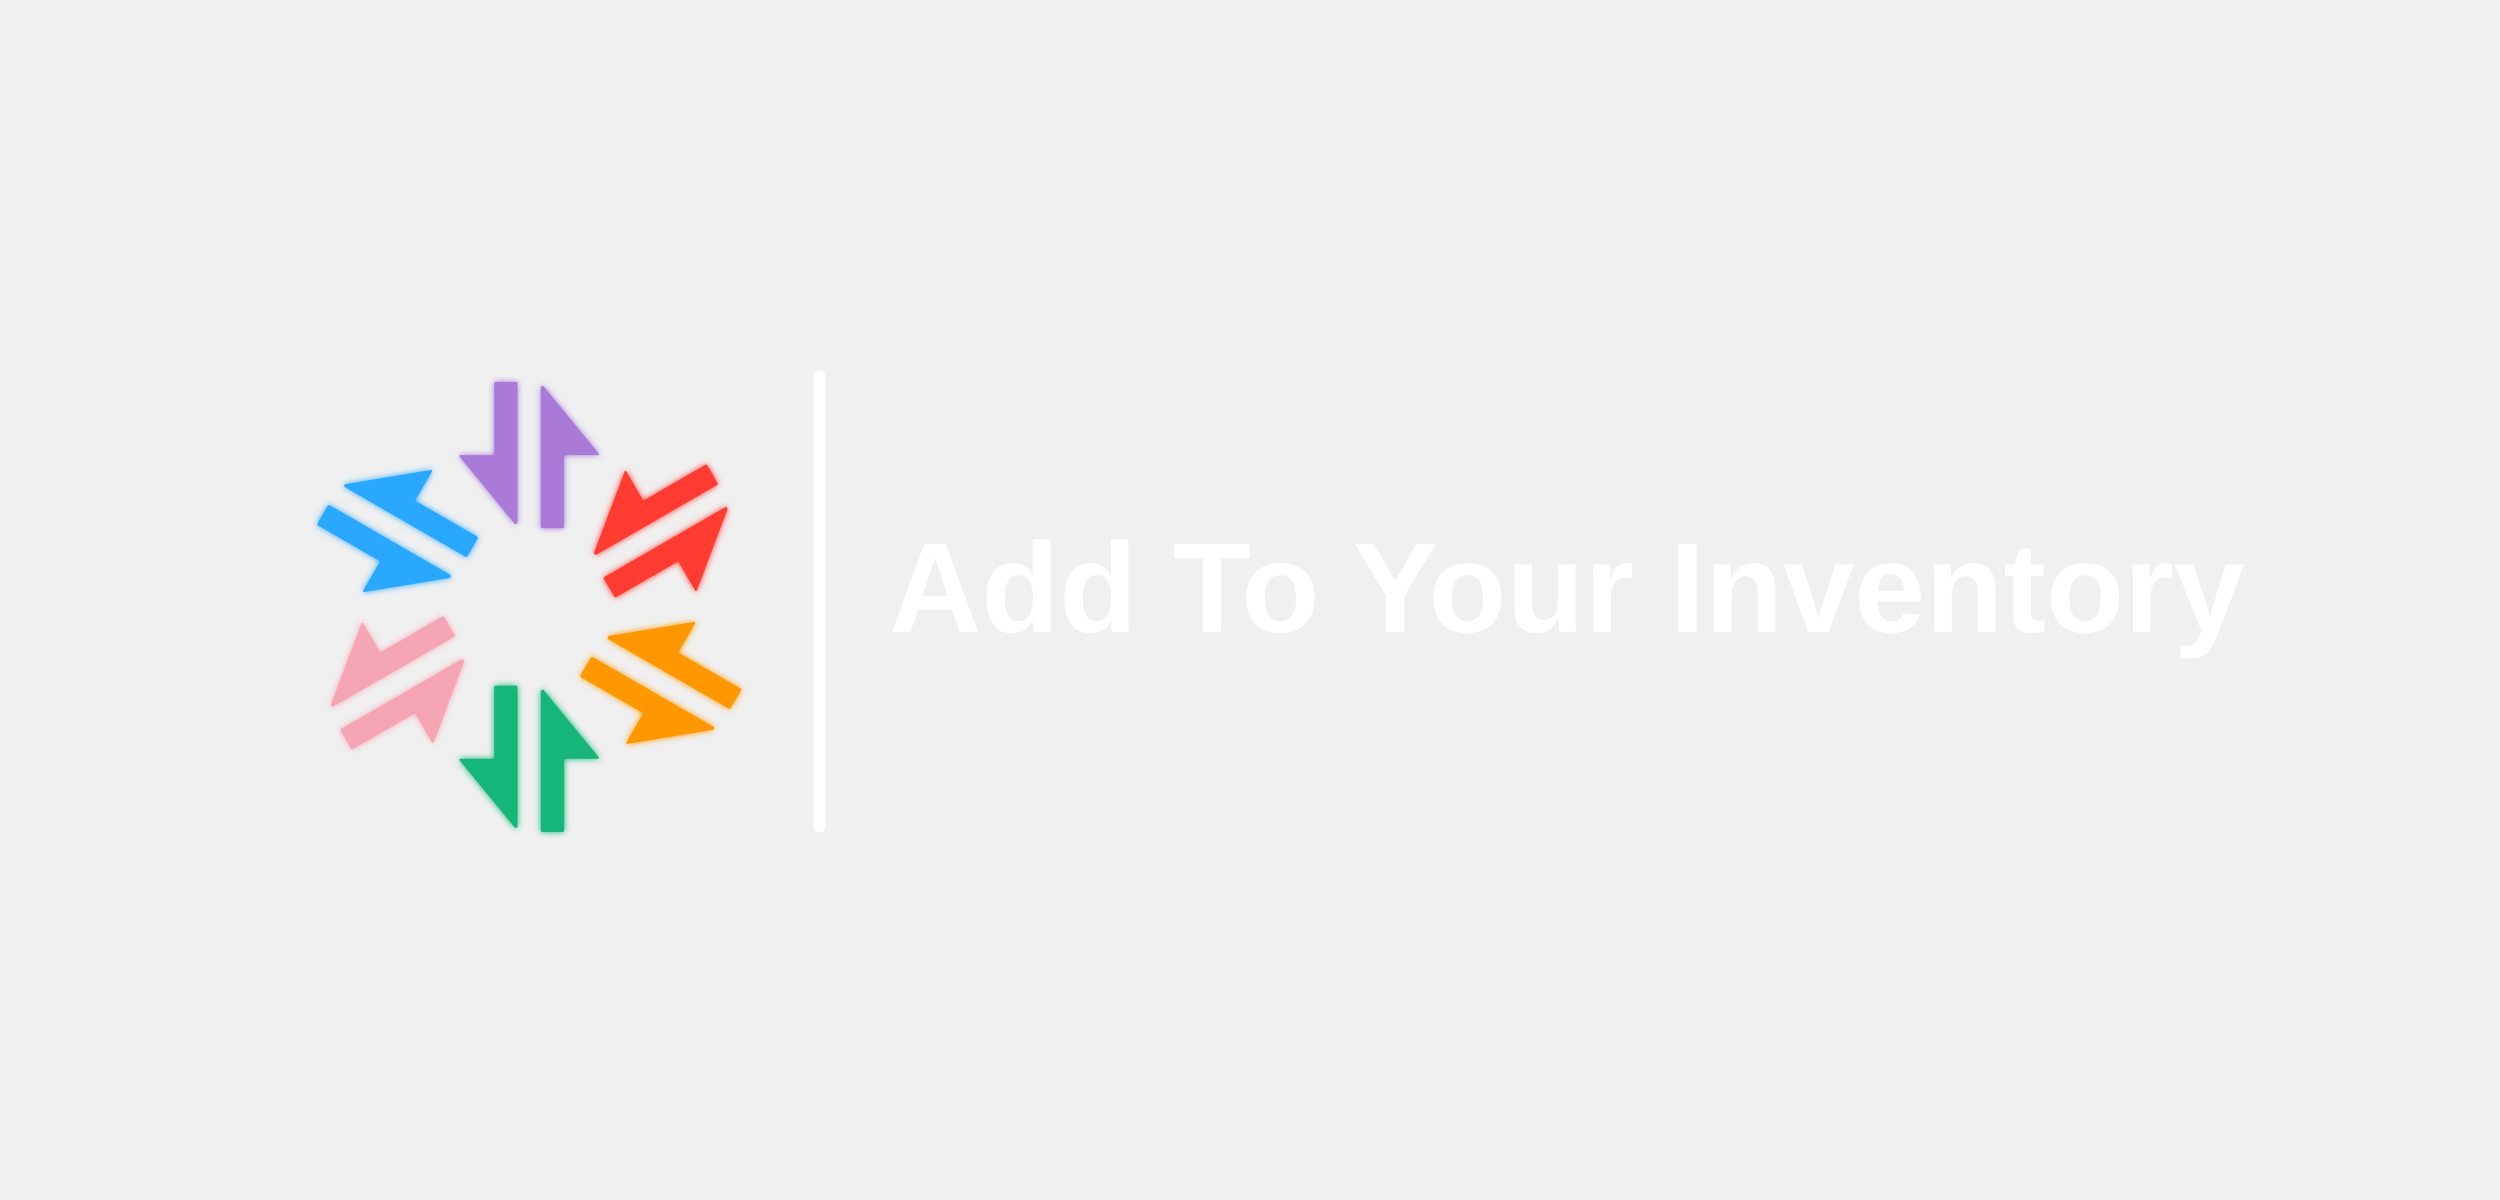
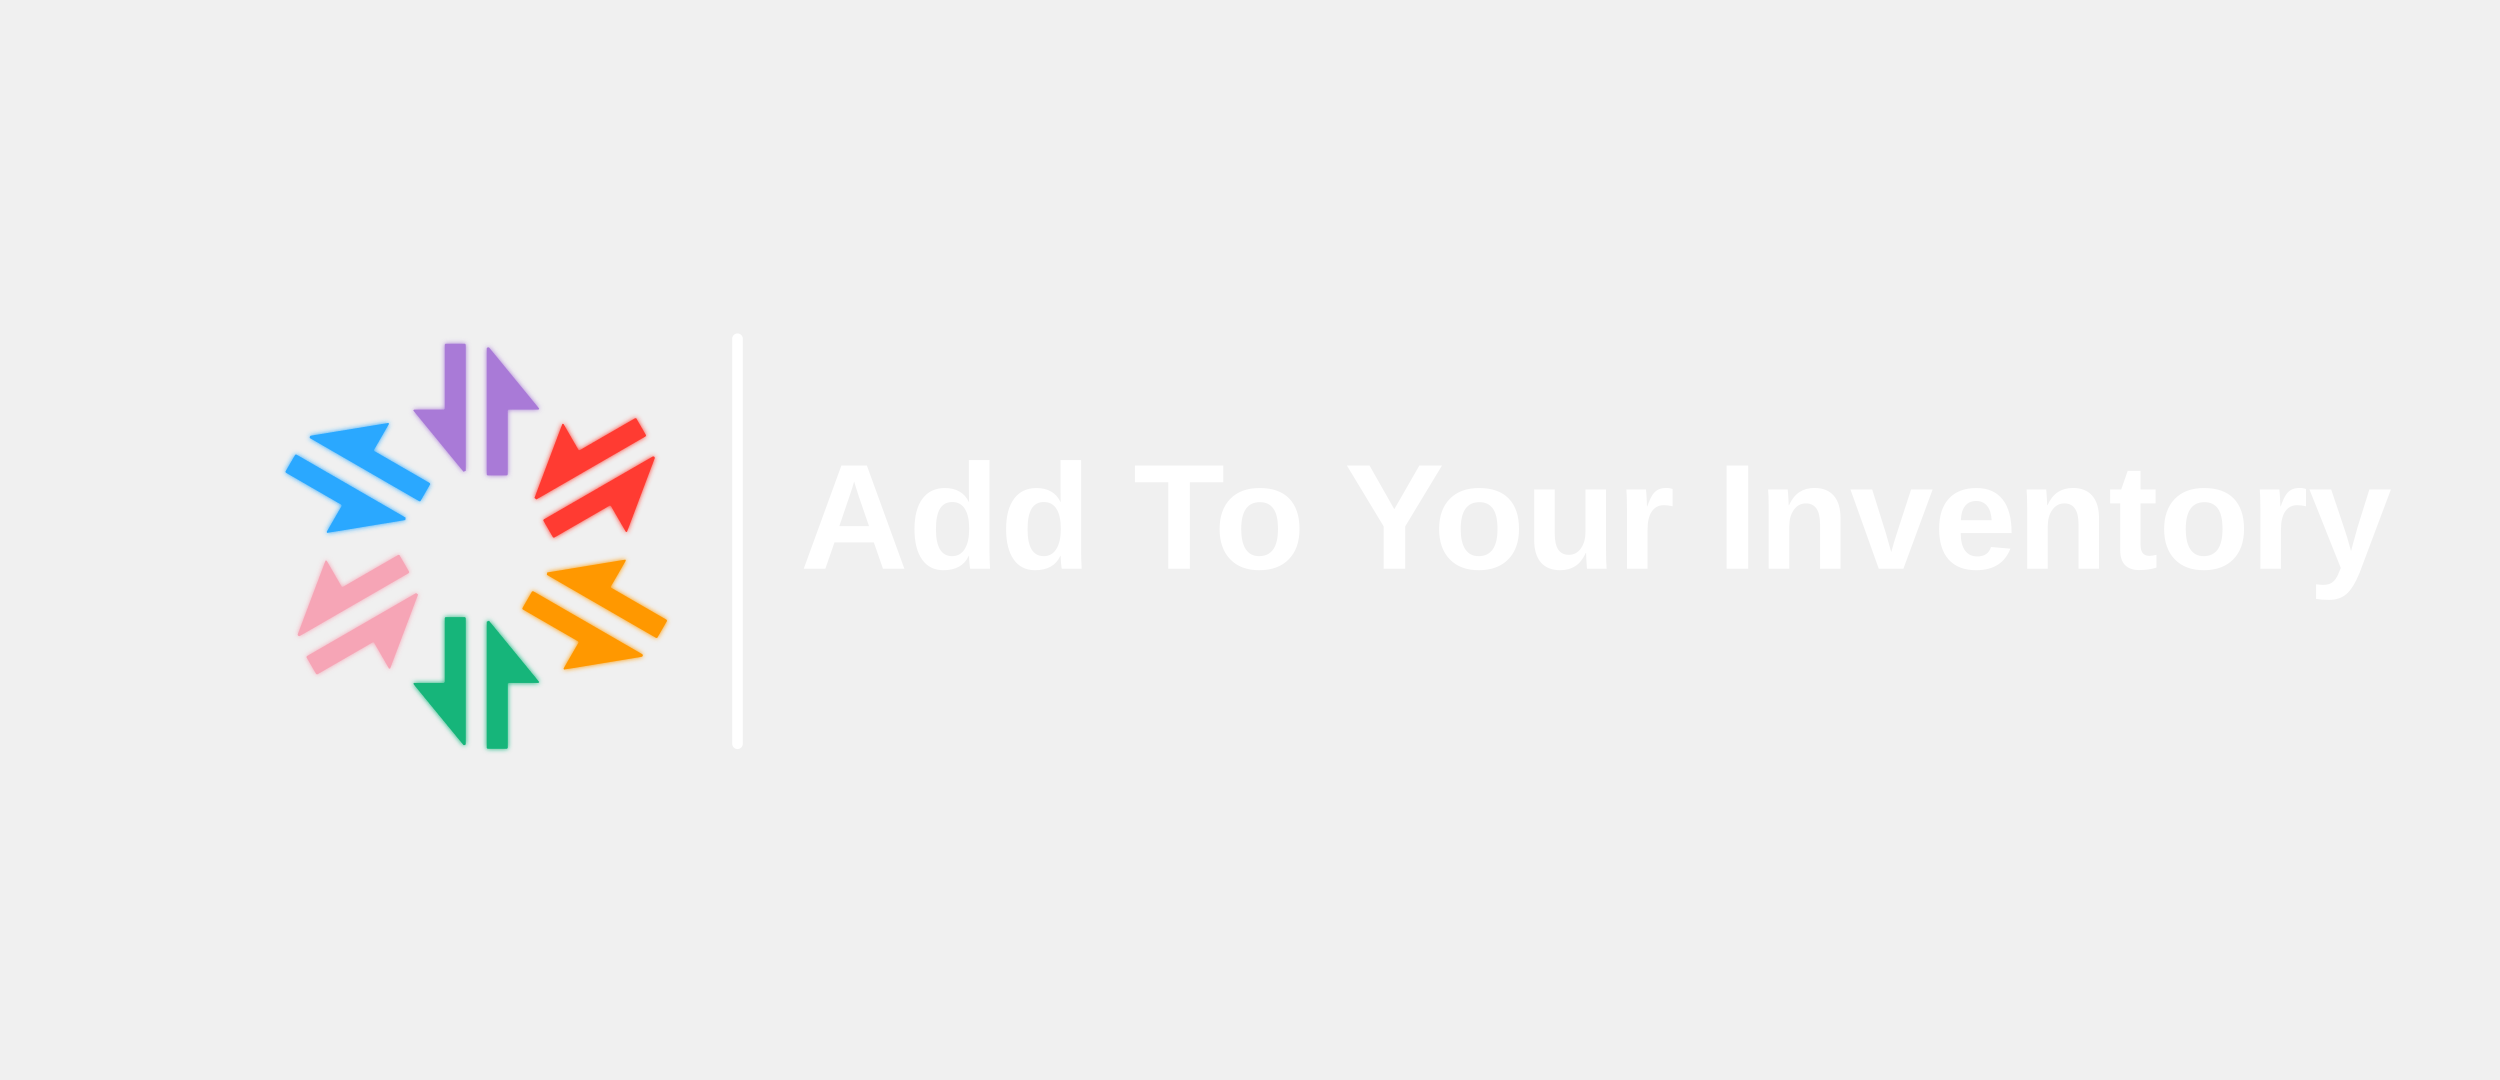
- <svg xmlns="http://www.w3.org/2000/svg" viewBox="0 0 1800 864" width="1800" height="864">
+ <svg xmlns="http://www.w3.org/2000/svg" viewBox="0 0 2000 864" width="2000" height="864">
  <defs>
    <filter id="wheelGlow" x="-20%" y="-20%" width="140%" height="140%">
      <feGaussianBlur stdDeviation="1.5" result="blur" />
      <feMerge>
        <feMergeNode in="blur" />
        <feMergeNode in="SourceGraphic" />
      </feMerge>
    </filter>
  </defs>
  <svg x="228.00" y="275.00" width="306.00" height="324.00" viewBox="295.651 289.25 208.698 221.5" overflow="visible">
    <g filter="url(#wheelGlow)">
      <g>
        <animateTransform attributeName="transform" type="rotate" from="0 400 400" to="360 400 400" dur="12s" repeatCount="indefinite" />
        <g transform="translate(400.00,361.25) rotate(0) scale(0.82,1)">
          <polygon points="-7.00,-2.50 -8.50,-2.00 -42.00,-35.50 -41.50,-36.00 -21.50,-36.00 -21.00,-36.50 -21.00,-71.50 -20.50,-72.00 -7.50,-72.00 -7.00,-71.50 -7.00,-2.50" fill="#A97AD7" />
          <polygon points="20.50,0.00 7.50,0.00 7.00,-0.50 7.00,-69.50 7.50,-70.00 8.50,-70.00 42.00,-36.50 41.50,-36.00 21.50,-36.00 21.00,-35.50 21.00,-0.50 20.50,0.00" fill="#A97AD7" />
        </g>
        <g transform="translate(433.59,380.62) rotate(60) scale(0.82,1)">
          <polygon points="-7.00,-2.50 -8.50,-2.00 -42.00,-35.50 -41.50,-36.00 -21.50,-36.00 -21.00,-36.50 -21.00,-71.50 -20.50,-72.00 -7.50,-72.00 -7.00,-71.50 -7.00,-2.50" fill="#FF3B30" />
          <polygon points="20.50,0.00 7.50,0.00 7.00,-0.50 7.00,-69.50 7.50,-70.00 8.50,-70.00 42.00,-36.50 41.50,-36.00 21.50,-36.00 21.00,-35.50 21.00,-0.50 20.50,0.00" fill="#FF3B30" />
        </g>
        <g transform="translate(433.59,419.38) rotate(120) scale(0.82,1)">
          <polygon points="-7.00,-2.50 -8.50,-2.00 -42.00,-35.50 -41.50,-36.00 -21.50,-36.00 -21.00,-36.50 -21.00,-71.50 -20.50,-72.00 -7.50,-72.00 -7.00,-71.50 -7.00,-2.50" fill="#FF9800" />
          <polygon points="20.50,0.00 7.50,0.00 7.00,-0.50 7.00,-69.50 7.50,-70.00 8.50,-70.00 42.00,-36.50 41.50,-36.00 21.50,-36.00 21.00,-35.50 21.00,-0.50 20.50,0.00" fill="#FF9800" />
        </g>
        <g transform="translate(400.00,438.75) rotate(180) scale(0.82,1)">
          <polygon points="-7.00,-2.50 -8.50,-2.00 -42.00,-35.50 -41.50,-36.00 -21.50,-36.00 -21.00,-36.50 -21.00,-71.50 -20.50,-72.00 -7.50,-72.00 -7.00,-71.50 -7.00,-2.50" fill="#18B57A" />
          <polygon points="20.50,0.00 7.50,0.00 7.00,-0.50 7.00,-69.50 7.50,-70.00 8.50,-70.00 42.00,-36.50 41.50,-36.00 21.50,-36.00 21.00,-35.50 21.00,-0.50 20.50,0.00" fill="#18B57A" />
        </g>
        <g transform="translate(366.41,419.38) rotate(240) scale(0.82,1)">
          <polygon points="-7.00,-2.50 -8.50,-2.00 -42.00,-35.50 -41.50,-36.00 -21.50,-36.00 -21.00,-36.50 -21.00,-71.50 -20.50,-72.00 -7.50,-72.00 -7.00,-71.50 -7.00,-2.50" fill="#F6A5B6" />
          <polygon points="20.50,0.00 7.50,0.00 7.00,-0.50 7.00,-69.50 7.50,-70.00 8.50,-70.00 42.00,-36.50 41.50,-36.00 21.50,-36.00 21.00,-35.50 21.00,-0.50 20.50,0.00" fill="#F6A5B6" />
        </g>
        <g transform="translate(366.41,380.62) rotate(300) scale(0.82,1)">
          <polygon points="-7.00,-2.50 -8.50,-2.00 -42.00,-35.50 -41.50,-36.00 -21.50,-36.00 -21.00,-36.50 -21.00,-71.50 -20.50,-72.00 -7.50,-72.00 -7.00,-71.50 -7.00,-2.50" fill="#29A8FF" />
          <polygon points="20.50,0.00 7.50,0.00 7.00,-0.50 7.00,-69.50 7.50,-70.00 8.50,-70.00 42.00,-36.50 41.50,-36.00 21.50,-36.00 21.00,-35.50 21.00,-0.50 20.50,0.00" fill="#29A8FF" />
        </g>
      </g>
    </g>
  </svg>
  <line x1="590" y1="271" x2="590" y2="595" stroke="white" stroke-width="8.5" stroke-linecap="round" />
-   <text x="640" y="455" text-anchor="start" font-family="Montserrat, Avenir Next, Gotham, Arial, Helvetica, sans-serif" font-size="92" font-weight="700" fill="white">Add To Your Inventory</text>
+   <text x="640" y="455" text-anchor="start" font-family="Montserrat, Avenir Next, Gotham, Arial, Helvetica, sans-serif" font-size="120" font-weight="700" fill="white">Add To Your Inventory</text>
</svg>
